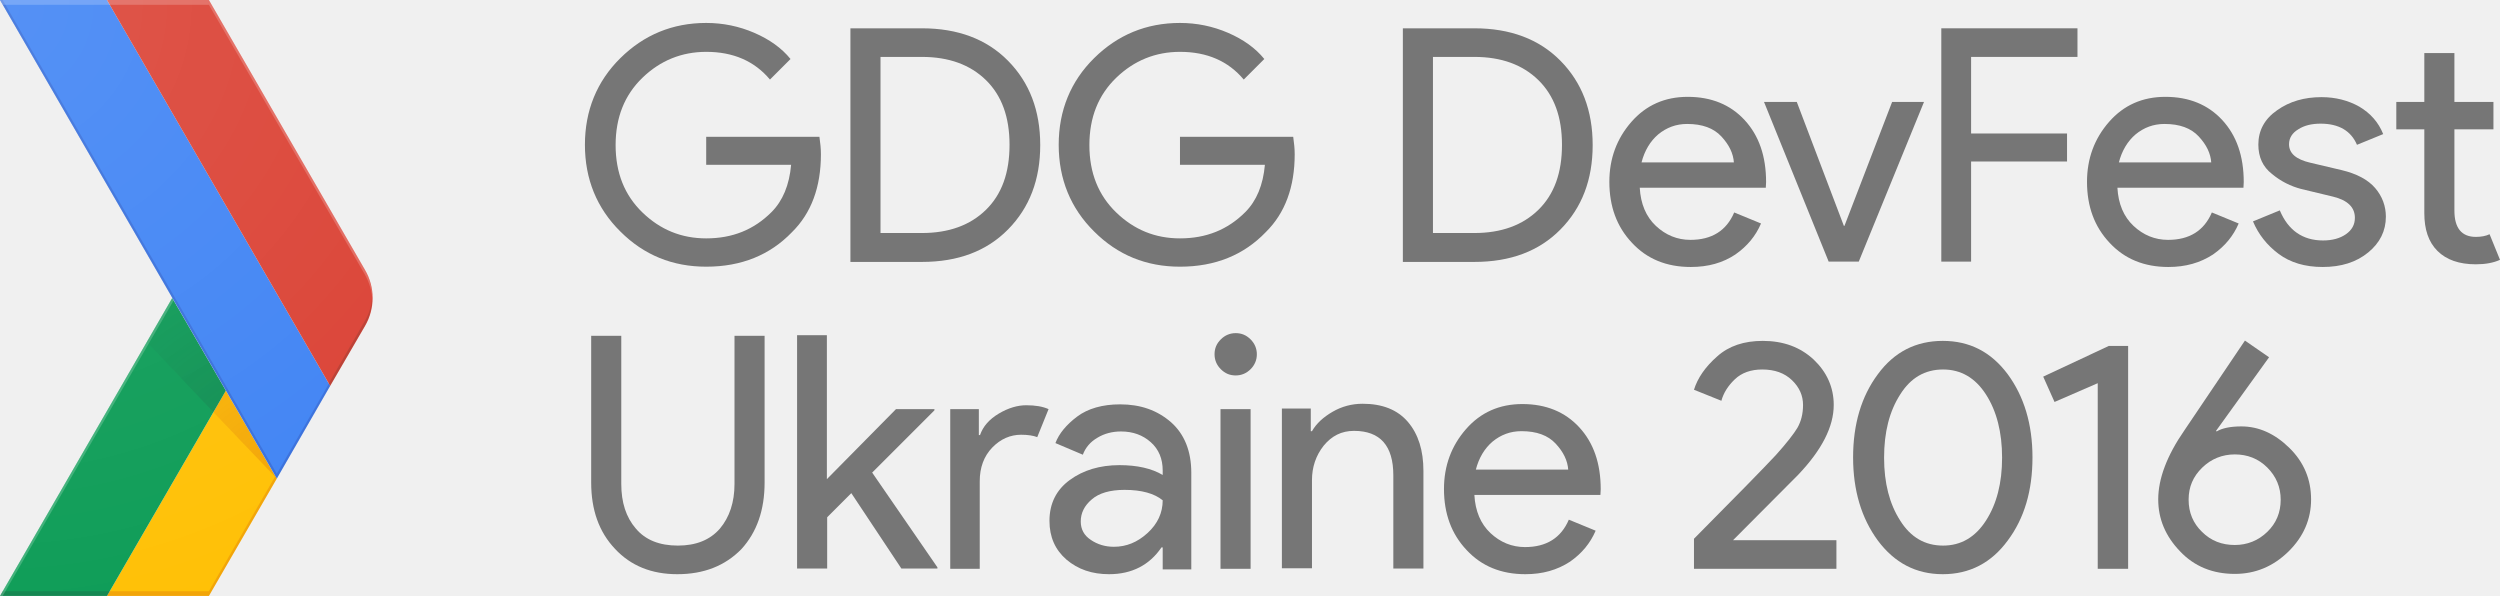
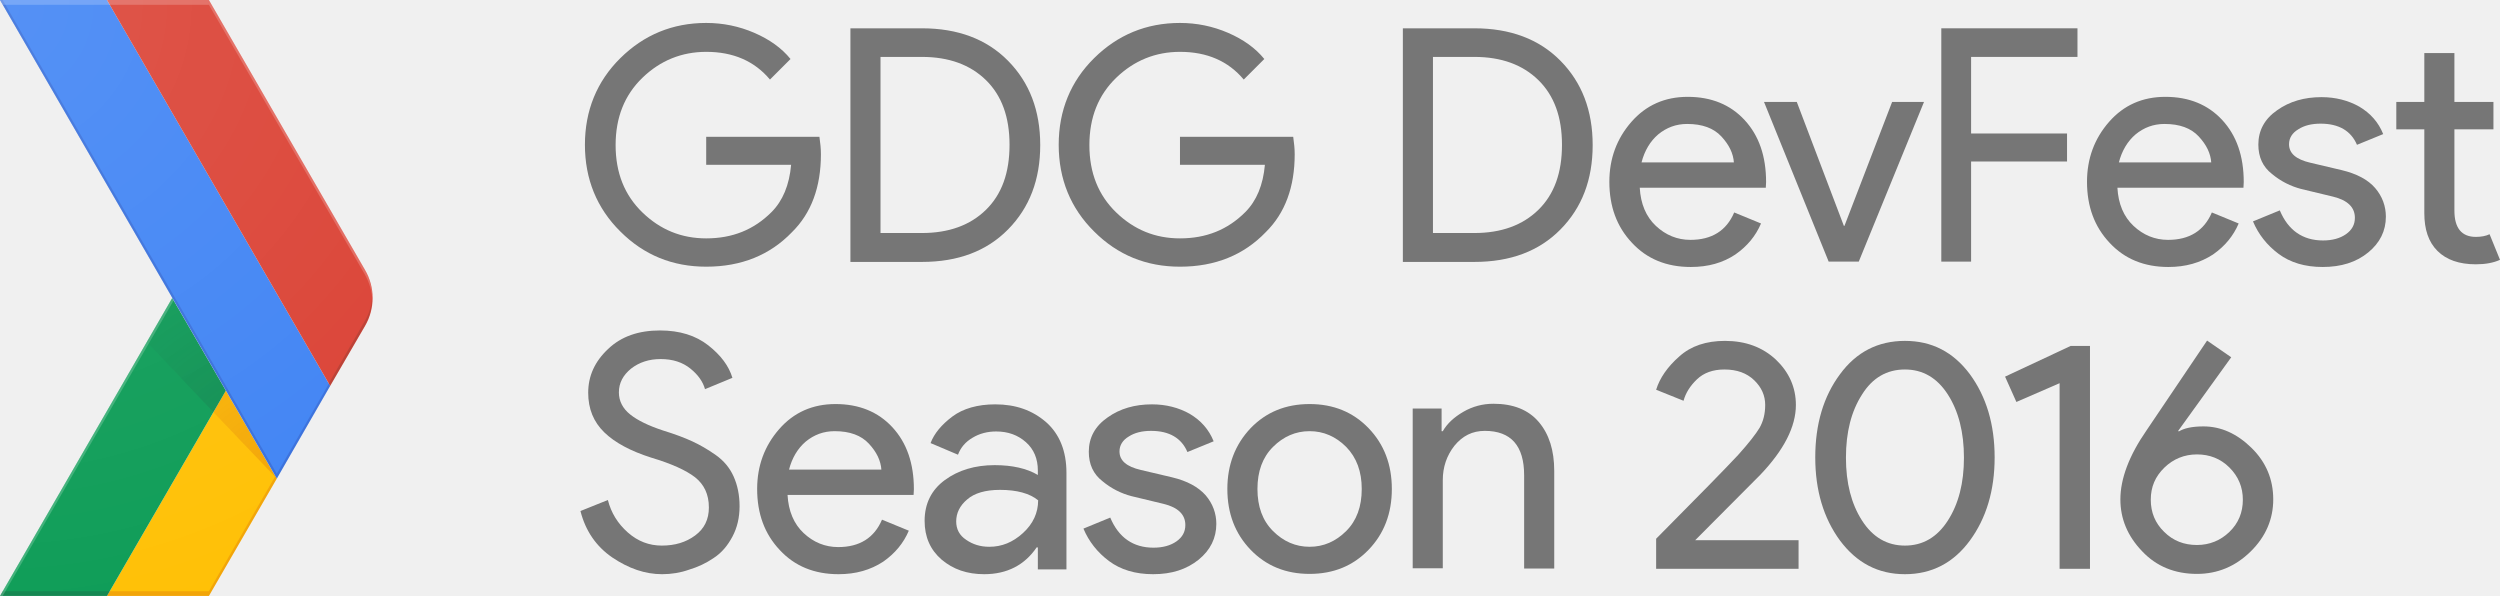
<svg xmlns="http://www.w3.org/2000/svg" id="Layer_4" viewBox="0 0 839 200">
-   <style>.st0{fill:none;} .st1{fill:#FFC107;} .st2{fill:#0F9D58;} .st3{opacity:0.2;fill:#BF360C;enable-background:new ;} .st4{opacity:0.2;fill:#263238;enable-background:new ;} .st5{opacity:0.2;fill:#FFFFFF;enable-background:new ;} .st6{fill:url(#XMLID_257_);} .st7{fill:url(#XMLID_258_);} .st8{fill:#4285F4;} .st9{fill:#DB4437;} .st10{opacity:0.2;fill:#1A237E;enable-background:new ;} .st11{opacity:0.2;fill:#3E2723;enable-background:new ;} .st12{fill:url(#XMLID_259_);} .st13{fill:#767676;}</style>
+   <style>.st0{fill:none;} .st1{fill:#FFC107;} .st2{fill:#0F9D58;} .st3{opacity:0.2;fill:#BF360C;enable-background:new ;} .st4{opacity:0.2;fill:#263238;enable-background:new ;} .st5{opacity:0.2;fill:#FFFFFF;enable-background:new ;} .st6{fill:url(#XMLID_126_);} .st7{fill:url(#XMLID_127_);} .st8{fill:#4285F4;} .st9{fill:#DB4437;} .st10{opacity:0.2;fill:#1A237E;enable-background:new ;} .st11{opacity:0.2;fill:#3E2723;enable-background:new ;} .st12{fill:url(#XMLID_128_);} .st13{fill:#767676;}</style>
  <g id="XMLID_60_">
    <g id="XMLID_61_">
      <g id="XMLID_62_">
        <path id="XMLID_106_" class="st0" d="M122.5 90.6L70.1 0H0l57.8 100L0 200h70.1l52.4-90.6c3.3-5.8 3.3-13 0-18.8z" />
        <path id="XMLID_105_" class="st1" d="M92.4 159.8l-16.6-28.7L35.9 200h34.2l22.8-39.4z" />
        <path id="XMLID_104_" class="st0" d="M122.5 90.6L70.1 0H0l57.8 100L0 200h70.1l52.4-90.6c3.3-5.8 3.3-13 0-18.8z" />
        <path id="XMLID_103_" class="st2" d="M57.8 100l18 31.1L35.9 200H0z" />
        <path id="XMLID_102_" class="st0" d="M122.5 90.6L70.1 0H0l57.8 100L0 200h70.1l52.4-90.6c3.3-5.8 3.3-13 0-18.8z" />
        <path id="XMLID_101_" class="st3" d="M70.1 198.4H36.8l-.9 1.6h34.2l22.8-39.4-.5-.8z" />
        <path id="XMLID_100_" class="st0" d="M122.5 90.6L70.1 0H0l57.8 100L0 200h70.1l52.4-90.6c3.3-5.8 3.3-13 0-18.8z" />
        <path id="XMLID_99_" class="st4" d="M.9 198.4L0 200h35.9l.9-1.6z" />
        <path id="XMLID_98_" class="st0" d="M122.5 90.6L70.1 0H0l57.8 100L0 200h70.1l52.4-90.6c3.3-5.8 3.3-13 0-18.8z" />
        <path id="XMLID_96_" class="st5" d="M0 200h.9l57.4-99.2-.5-.8z" />
        <path id="XMLID_94_" class="st0" d="M122.5 90.6L70.1 0H0l57.8 100L0 200h70.1l52.4-90.6c3.3-5.8 3.3-13 0-18.8z" />
-         <radialGradient id="XMLID_257_" cx="92.62" cy="2707.501" r="69.162" gradientTransform="matrix(1 0 0 -1 0 2867.46)" gradientUnits="userSpaceOnUse">
+         <radialGradient id="XMLID_126_" cx="92.62" cy="2707.501" r="69.162" gradientTransform="matrix(1 0 0 -1 0 2867.46)" gradientUnits="userSpaceOnUse">
          <stop offset="0" stop-color="#BF360C" stop-opacity=".2" />
          <stop offset="1" stop-color="#BF360C" stop-opacity=".02" />
        </radialGradient>
        <path id="XMLID_92_" class="st6" d="M92.9 160.6l-17.1-29.5-4.2 7.2z" />
        <path id="XMLID_90_" class="st0" d="M122.5 90.6L70.1 0H0l57.8 100L0 200h70.1l52.4-90.6c3.3-5.8 3.3-13 0-18.8z" />
-         <radialGradient id="XMLID_258_" cx="92.423" cy="2707.063" r="69.723" gradientTransform="matrix(1 0 0 -1 0 2867.46)" gradientUnits="userSpaceOnUse">
+         <radialGradient id="XMLID_127_" cx="92.423" cy="2707.063" r="69.723" gradientTransform="matrix(1 0 0 -1 0 2867.46)" gradientUnits="userSpaceOnUse">
          <stop offset="0" stop-color="#263238" stop-opacity=".2" />
          <stop offset="1" stop-color="#263238" stop-opacity=".02" />
        </radialGradient>
        <path id="XMLID_89_" class="st7" d="M71.6 138.3l4.2-7.2-18-31.1-8.5 14.8z" />
        <path id="XMLID_88_" class="st0" d="M122.5 90.6L70.1 0H0l57.8 100L0 200h70.1l52.4-90.6c3.3-5.8 3.3-13 0-18.8z" />
        <g id="XMLID_85_">
          <g id="XMLID_86_">
            <path id="XMLID_87_" class="st8" d="M35.9 0H0l92.9 160.6 17.9-31.1z" />
          </g>
        </g>
        <path id="XMLID_84_" class="st0" d="M122.5 90.6L70.1 0H0l57.8 100L0 200h70.1l52.4-90.6c3.3-5.8 3.3-13 0-18.8z" />
        <path id="XMLID_83_" class="st9" d="M122.5 109.4c3.4-5.8 3.4-13 0-18.8L70.1 0H35.9l74.9 129.5 11.7-20.1z" />
        <path id="XMLID_82_" class="st0" d="M122.5 90.6L70.1 0H0l57.8 100L0 200h70.1l52.4-90.6c3.3-5.8 3.3-13 0-18.8z" />
        <path id="XMLID_71_" class="st10" d="M110.8 129.5l-.4-.8L92.9 159 .9 0H0l92.9 160.6 17.9-31.1z" />
        <path id="XMLID_69_" class="st0" d="M122.5 90.6L70.1 0H0l57.8 100L0 200h70.1l52.4-90.6c3.3-5.8 3.3-13 0-18.8z" />
        <path id="XMLID_67_" class="st5" d="M70.1 1.6l52.4 90.6c1.5 2.7 2.3 5.6 2.5 8.6.1-3.5-.7-7-2.5-10.2L70.1 0H0l.9 1.6h69.2z" />
        <path id="XMLID_66_" class="st0" d="M122.5 90.6L70.1 0H0l57.8 100L0 200h70.1l52.4-90.6c3.3-5.8 3.3-13 0-18.8z" />
        <path id="XMLID_65_" class="st11" d="M110.8 129.5l11.6-20.1c1.8-3.1 2.6-6.7 2.5-10.2-.1 3-.9 5.9-2.5 8.6l-12.1 20.9.5.8z" />
        <path id="XMLID_64_" class="st0" d="M122.5 90.6L70.1 0H0l57.8 100L0 200h70.1l52.4-90.6c3.3-5.8 3.3-13 0-18.8z" />
-         <radialGradient id="XMLID_259_" cx="-1.562" cy="2865.898" r="209.922" gradientTransform="matrix(1 0 0 -1 0 2867.46)" gradientUnits="userSpaceOnUse">
+         <radialGradient id="XMLID_128_" cx="-1.563" cy="2865.898" r="209.922" gradientTransform="matrix(1 0 0 -1 0 2867.46)" gradientUnits="userSpaceOnUse">
          <stop offset="0" stop-color="#FFF" stop-opacity=".1" />
          <stop offset="1" stop-color="#FFF" stop-opacity="0" />
        </radialGradient>
        <path id="XMLID_63_" class="st12" d="M122.5 90.6L70.1 0H0l57.8 100L0 200h70.1l52.4-90.6c3.3-5.8 3.3-13 0-18.8z" />
      </g>
    </g>
  </g>
  <g id="XMLID_7_">
-     <path id="XMLID_116_" class="st13" d="M275.5 51.8c0 10.9-3.2 19.7-9.7 26.1-7.4 7.7-17 11.6-28.8 11.6-11.3 0-20.9-3.9-28.8-11.8-7.9-7.8-11.9-17.6-11.9-29.1s4-21.3 11.9-29.1c7.9-7.8 17.5-11.8 28.8-11.8 5.6 0 11 1.1 16.1 3.3 5.1 2.2 9.2 5.1 12.2 8.8l-6.9 6.9c-5.2-6.2-12.3-9.3-21.4-9.3-8.2 0-15.4 2.9-21.4 8.7-6 5.8-9 13.3-9 22.6s3 16.8 9 22.6c6 5.8 13.1 8.7 21.4 8.7 8.8 0 16-2.9 21.9-8.8 3.8-3.8 6-9.1 6.6-15.9H237v-9.4h38c.3 2.1.5 4 .5 5.9z" />
-     <path id="XMLID_118_" class="st13" d="M285.4 87.8V9.5h24c12 0 21.7 3.6 28.9 10.9 7.2 7.3 10.8 16.7 10.8 28.3s-3.6 21-10.8 28.3c-7.2 7.3-16.8 10.9-28.9 10.9h-24zm10.1-9.6h13.9c9 0 16.2-2.6 21.5-7.8 5.3-5.2 7.9-12.4 7.9-21.8 0-9.3-2.6-16.5-7.9-21.7-5.3-5.2-12.5-7.8-21.5-7.8h-13.9v59.1z" />
-     <path id="XMLID_121_" class="st13" d="M434.5 51.8c0 10.9-3.2 19.7-9.7 26.1-7.4 7.7-17 11.6-28.8 11.6-11.3 0-20.9-3.9-28.8-11.8-7.9-7.8-11.9-17.6-11.9-29.1s4-21.3 11.9-29.1c7.9-7.8 17.5-11.8 28.8-11.8 5.6 0 11 1.1 16.1 3.3 5.1 2.2 9.2 5.1 12.2 8.8l-6.9 6.9c-5.2-6.2-12.3-9.3-21.4-9.3-8.2 0-15.4 2.9-21.4 8.7-6 5.8-9 13.3-9 22.6s3 16.8 9 22.6c6 5.8 13.1 8.7 21.4 8.7 8.8 0 16-2.9 21.9-8.8 3.8-3.8 6-9.1 6.6-15.9H396v-9.4h38c.3 2.1.5 4 .5 5.9z" />
-     <path id="XMLID_123_" class="st13" d="M470.8 87.8V9.5h24c12 0 21.7 3.6 28.9 10.9 7.2 7.3 10.8 16.7 10.8 28.3s-3.6 21-10.8 28.3c-7.2 7.3-16.8 10.9-28.9 10.9h-24zm10.1-9.6h13.9c9 0 16.2-2.6 21.5-7.8 5.3-5.2 7.9-12.4 7.9-21.8 0-9.3-2.6-16.5-7.9-21.7-5.3-5.2-12.5-7.8-21.5-7.8h-13.9v59.1z" />
-     <path id="XMLID_126_" class="st13" d="M567.4 89.6c-8.1 0-14.7-2.7-19.7-8.1-5.1-5.4-7.6-12.2-7.6-20.5 0-7.8 2.5-14.5 7.4-20.1 4.9-5.6 11.2-8.4 18.9-8.4 7.9 0 14.3 2.6 19.1 7.8 4.8 5.2 7.2 12.1 7.2 20.8l-.1 1.9h-42.3c.3 5.4 2.1 9.7 5.4 12.8 3.3 3.1 7.2 4.7 11.6 4.7 7.2 0 12.1-3.1 14.7-9.2l9 3.7c-1.8 4.2-4.6 7.6-8.6 10.4-4.2 2.8-9.1 4.2-15 4.2zm14.5-35c-.2-3.1-1.6-6-4.2-8.8-2.6-2.8-6.4-4.2-11.5-4.2-3.7 0-6.9 1.2-9.7 3.5-2.7 2.3-4.6 5.5-5.6 9.4h31z" />
-     <path id="XMLID_129_" class="st13" d="M613.7 87.8L592 34.2h11l15.8 41.6h.2l16-41.6h10.7l-21.9 53.6h-10.1z" />
-     <path id="XMLID_131_" class="st13" d="M661.6 87.8h-10.1V9.5h45.7v9.6h-35.7v25.7h32.2v9.4h-32.2v33.6z" />
-     <path id="XMLID_133_" class="st13" d="M727.7 89.6c-8.1 0-14.7-2.7-19.7-8.1-5.1-5.4-7.6-12.2-7.6-20.5 0-7.8 2.5-14.5 7.4-20.1 4.9-5.6 11.2-8.4 18.9-8.4 7.9 0 14.3 2.6 19.1 7.8 4.8 5.2 7.2 12.1 7.2 20.8l-.1 1.9h-42.3c.3 5.4 2.1 9.7 5.4 12.8 3.3 3.1 7.2 4.7 11.6 4.7 7.2 0 12.1-3.1 14.7-9.2l9 3.7c-1.8 4.2-4.6 7.6-8.6 10.4-4.3 2.8-9.2 4.2-15 4.2zm14.4-35c-.2-3.1-1.6-6-4.2-8.8-2.6-2.8-6.4-4.2-11.5-4.2-3.7 0-6.9 1.2-9.7 3.5-2.7 2.3-4.6 5.5-5.6 9.4h31z" />
-     <path id="XMLID_136_" class="st13" d="M779.5 89.6c-6 0-10.9-1.5-14.8-4.4-3.9-2.9-6.8-6.6-8.6-10.9l9-3.7c2.8 6.7 7.7 10.1 14.5 10.1 3.1 0 5.7-.7 7.7-2.1 2-1.4 3-3.2 3-5.5 0-3.5-2.4-5.9-7.3-7.1l-10.8-2.6c-3.4-.9-6.7-2.5-9.7-5-3.1-2.4-4.6-5.7-4.6-9.9 0-4.7 2.1-8.6 6.3-11.5 4.2-3 9.2-4.4 14.9-4.4 4.7 0 9 1.1 12.7 3.2 3.7 2.2 6.4 5.2 8 9.2l-8.8 3.6c-2-4.7-6.1-7.1-12.2-7.1-3 0-5.5.6-7.5 1.9-2 1.2-3.1 2.9-3.1 5 0 3.1 2.4 5.1 7.1 6.2l10.6 2.5c5 1.2 8.8 3.2 11.2 6 2.4 2.8 3.6 6.1 3.6 9.6 0 4.8-2 8.8-5.9 12-4 3.3-9.1 4.9-15.3 4.9z" />
-     <path id="XMLID_138_" class="st13" d="M830.9 88.7c-5.6 0-9.9-1.5-12.9-4.5s-4.4-7.2-4.4-12.7V43.4h-9.4v-9.2h9.4V17.8h10.1v16.4h13.1v9.2h-13.1v27.3c0 5.8 2.4 8.8 7.2 8.8 1.8 0 3.4-.3 4.6-.9l3.5 8.6c-2.2 1-4.9 1.5-8.1 1.5z" />
-     <path id="XMLID_140_" class="st13" d="M227.3 192.7c-8.6 0-15.6-2.8-20.9-8.5-5.4-5.7-8-13.1-8-22.3v-49.2h10.1v49.7c0 6.2 1.6 11.2 4.9 15 3.2 3.8 7.9 5.7 14.1 5.7 6.1 0 10.8-1.9 14.1-5.7 3.2-3.8 4.9-8.8 4.9-15v-49.7h10.1v49.2c0 9.3-2.6 16.7-7.8 22.4-5.5 5.6-12.6 8.4-21.5 8.4z" />
-     <path id="XMLID_142_" class="st13" d="M277.5 112.6v48.2l23.2-23.5h12.9v.4l-20.9 20.9 21.9 31.8v.4h-12.1l-16.8-25.3-8.1 8.1v17.2h-10.1v-78.3h10z" />
-     <path id="XMLID_144_" class="st13" d="M329 190.9h-10.1v-53.6h9.6v8.7h.4c1-2.9 3.1-5.3 6.3-7.2 3.2-1.9 6.3-2.8 9.2-2.8 3 0 5.5.4 7.5 1.3l-3.8 9.4c-1.3-.5-3.1-.8-5.4-.8-3.6 0-6.9 1.4-9.7 4.3-2.8 2.9-4.2 6.7-4.2 11.3v29.4z" />
-     <path id="XMLID_146_" class="st13" d="M372.2 192.7c-5.7 0-10.4-1.6-14.3-4.9-3.8-3.3-5.7-7.6-5.7-13 0-5.8 2.3-10.4 6.8-13.7 4.5-3.3 10.1-5 16.7-5 5.9 0 10.8 1.1 14.5 3.3v-1.5c0-3.9-1.3-7.1-4-9.5-2.7-2.4-6-3.6-10-3.6-2.9 0-5.6.7-7.9 2.1-2.4 1.4-4 3.3-4.9 5.7l-9.2-3.9c1.2-3.2 3.7-6.2 7.3-8.9 3.6-2.7 8.5-4.1 14.4-4.1 6.9 0 12.5 2 17.1 6 4.5 4 6.8 9.7 6.8 17v32.4h-9.6v-7.4h-.4c-4 5.9-9.9 9-17.6 9zm1.6-9.2c4.2 0 7.9-1.5 11.3-4.6 3.4-3.1 5.1-6.8 5.1-11-2.8-2.3-7.1-3.5-12.8-3.5-4.9 0-8.6 1.1-11 3.2-2.5 2.1-3.7 4.6-3.7 7.4 0 2.6 1.1 4.7 3.4 6.2 2.2 1.5 4.8 2.3 7.7 2.3z" />
-     <path id="XMLID_157_" class="st13" d="M419.7 123.9c-1.4 1.4-3.1 2.1-5 2.1-2 0-3.6-.7-5-2.1-1.4-1.4-2.1-3.1-2.1-5 0-2 .7-3.6 2.1-5 1.4-1.4 3.1-2.1 5-2.1 2 0 3.6.7 5 2.1 1.4 1.4 2.1 3.1 2.1 5s-.7 3.6-2.1 5zm0 67h-10.1v-53.6h10.1v53.6z" />
-     <path id="XMLID_160_" class="st13" d="M439.9 137.3v7.4h.4c1.5-2.6 3.8-4.7 6.9-6.5 3.1-1.8 6.5-2.7 10.1-2.7 6.6 0 11.7 2 15.2 6.1s5.2 9.6 5.2 16.4v32.8h-10.1v-31.3c0-9.9-4.4-14.9-13.2-14.9-4.2 0-7.5 1.7-10.2 5-2.6 3.3-3.9 7.2-3.9 11.5v29.6h-10.1v-53.6h9.7z" />
-     <path id="XMLID_162_" class="st13" d="M511.9 192.7c-8.1 0-14.7-2.7-19.7-8.1-5.1-5.4-7.6-12.2-7.6-20.5 0-7.8 2.5-14.5 7.4-20.1 4.9-5.6 11.2-8.4 18.9-8.4 7.9 0 14.3 2.6 19.1 7.8 4.8 5.2 7.2 12.1 7.2 20.8l-.1 1.9h-42.3c.3 5.4 2.1 9.7 5.4 12.8 3.3 3.1 7.2 4.7 11.6 4.7 7.2 0 12.1-3.1 14.7-9.2l9 3.7c-1.8 4.2-4.6 7.6-8.6 10.4-4.3 2.8-9.2 4.2-15 4.2zm14.4-35c-.2-3.1-1.6-6-4.2-8.8-2.6-2.8-6.4-4.2-11.5-4.2-3.7 0-6.9 1.2-9.7 3.5-2.7 2.3-4.6 5.5-5.6 9.4h31z" />
-     <path id="XMLID_165_" class="st13" d="M616.2 190.9h-47.7v-10.1c14.3-14.4 23.4-23.7 27.5-28.1 3.6-4 6-7.1 7.2-9.1 1.2-2.1 1.9-4.6 1.9-7.7 0-3.1-1.2-5.9-3.7-8.3-2.5-2.4-5.8-3.6-10-3.6-3.8 0-6.9 1.1-9.2 3.3-2.3 2.2-3.8 4.6-4.5 7.2l-9.2-3.7c1.2-3.9 3.8-7.7 7.8-11.2 3.9-3.5 9-5.2 15.3-5.2 6.9 0 12.6 2.1 17.1 6.3 4.4 4.2 6.7 9.3 6.7 15.2 0 7.3-4 15.1-11.9 23.4l-21.9 22h34.7v9.6z" />
-     <path id="XMLID_167_" class="st13" d="M673.8 181.4c-5.5 7.5-12.8 11.3-21.8 11.3s-16.2-3.8-21.8-11.3c-5.5-7.5-8.3-16.8-8.3-27.9 0-11.2 2.8-20.5 8.3-27.9 5.5-7.5 12.8-11.2 21.8-11.2s16.2 3.7 21.8 11.2c5.5 7.5 8.3 16.8 8.3 27.9 0 11.1-2.7 20.4-8.3 27.9zm-21.7 1.7c6 0 10.8-2.8 14.4-8.4 3.6-5.6 5.4-12.6 5.4-21.1 0-8.5-1.8-15.6-5.4-21.2-3.6-5.6-8.4-8.4-14.4-8.4-6.1 0-10.9 2.8-14.4 8.4-3.6 5.6-5.4 12.6-5.4 21.2 0 8.5 1.8 15.5 5.4 21.1 3.5 5.6 8.3 8.4 14.4 8.4z" />
-     <path id="XMLID_170_" class="st13" d="M714.1 190.9H704v-62.3l-14.5 6.3-3.8-8.5 22-10.3h6.5v74.8z" />
-     <path id="XMLID_172_" class="st13" d="M752.2 143.1c5.8 0 11.2 2.4 16.1 7.2 4.9 4.8 7.3 10.6 7.3 17.3 0 6.6-2.5 12.5-7.6 17.5s-11.1 7.5-18 7.5c-7.4 0-13.6-2.5-18.4-7.6-4.9-5.1-7.3-10.9-7.3-17.4 0-6.9 2.9-14.7 8.8-23.2l20.3-30.1 8.1 5.6-17.8 24.7.2.2c1.8-1.1 4.6-1.7 8.3-1.7zm-2.2 39.8c4.2 0 7.9-1.5 10.9-4.4 3-2.9 4.5-6.5 4.5-10.8 0-4.2-1.5-7.8-4.5-10.8-3-3-6.7-4.4-10.9-4.4s-7.9 1.5-10.9 4.4c-3.1 3-4.6 6.5-4.6 10.8 0 4.3 1.5 7.9 4.5 10.8 3 3 6.7 4.4 11 4.4z" />
+     <path id="XMLID_2_" class="st13" d="M275.5 51.8c0 10.9-3.2 19.7-9.7 26.1-7.4 7.7-17 11.6-28.8 11.6-11.3 0-20.9-3.9-28.8-11.8-7.9-7.8-11.9-17.6-11.9-29.1s4-21.3 11.9-29.1c7.9-7.8 17.5-11.8 28.8-11.8 5.6 0 11 1.1 16.1 3.3 5.1 2.2 9.2 5.1 12.2 8.8l-6.9 6.9c-5.2-6.2-12.3-9.3-21.4-9.3-8.2 0-15.4 2.9-21.4 8.7-6 5.8-9 13.3-9 22.6s3 16.8 9 22.6c6 5.8 13.1 8.7 21.4 8.7 8.8 0 16-2.9 21.9-8.8 3.8-3.8 6-9.1 6.6-15.9H237v-9.4h38c.3 2.1.5 4 .5 5.9z" />
+     <path id="XMLID_4_" class="st13" d="M285.4 87.8V9.5h24c12 0 21.7 3.6 28.9 10.9 7.2 7.3 10.8 16.7 10.8 28.3s-3.6 21-10.8 28.3c-7.2 7.3-16.8 10.9-28.9 10.9h-24zm10.1-9.6h13.9c9 0 16.2-2.6 21.5-7.8 5.3-5.2 7.9-12.4 7.9-21.8 0-9.3-2.6-16.5-7.9-21.7-5.3-5.2-12.5-7.8-21.5-7.8h-13.9v59.1z" />
+     <path id="XMLID_8_" class="st13" d="M434.5 51.8c0 10.9-3.2 19.7-9.7 26.1-7.4 7.7-17 11.6-28.8 11.6-11.3 0-20.9-3.9-28.8-11.8-7.9-7.8-11.9-17.6-11.9-29.1s4-21.3 11.9-29.1c7.9-7.8 17.5-11.8 28.8-11.8 5.6 0 11 1.1 16.1 3.3 5.1 2.2 9.2 5.1 12.2 8.8l-6.9 6.9c-5.2-6.2-12.3-9.3-21.4-9.3-8.2 0-15.4 2.9-21.4 8.7-6 5.8-9 13.3-9 22.6s3 16.8 9 22.6c6 5.8 13.1 8.7 21.4 8.7 8.8 0 16-2.9 21.9-8.8 3.8-3.8 6-9.1 6.6-15.9H396v-9.4h38c.3 2.1.5 4 .5 5.9z" />
+     <path id="XMLID_10_" class="st13" d="M470.8 87.8V9.5h24c12 0 21.7 3.6 28.9 10.9 7.2 7.3 10.8 16.7 10.8 28.3s-3.6 21-10.8 28.3c-7.2 7.3-16.8 10.9-28.9 10.9h-24zm10.1-9.6h13.9c9 0 16.2-2.6 21.5-7.8 5.3-5.2 7.9-12.4 7.9-21.8 0-9.3-2.6-16.5-7.9-21.7-5.3-5.2-12.5-7.8-21.5-7.8h-13.9v59.1z" />
+     <path id="XMLID_13_" class="st13" d="M567.4 89.6c-8.1 0-14.7-2.7-19.7-8.1-5.1-5.4-7.6-12.2-7.6-20.5 0-7.8 2.5-14.5 7.4-20.1 4.9-5.6 11.2-8.4 18.9-8.4 7.9 0 14.3 2.6 19.1 7.8 4.8 5.2 7.2 12.1 7.2 20.8l-.1 1.9h-42.3c.3 5.4 2.1 9.7 5.4 12.8 3.3 3.1 7.2 4.7 11.6 4.7 7.2 0 12.1-3.1 14.7-9.2l9 3.7c-1.8 4.2-4.6 7.6-8.6 10.4-4.2 2.8-9.1 4.2-15 4.2zm14.5-35c-.2-3.1-1.6-6-4.2-8.8-2.6-2.8-6.4-4.2-11.5-4.2-3.7 0-6.9 1.2-9.7 3.5-2.7 2.3-4.6 5.5-5.6 9.4h31z" />
+     <path id="XMLID_16_" class="st13" d="M613.7 87.8L592 34.2h11l15.8 41.6h.2l16-41.6h10.7l-21.9 53.6h-10.1z" />
+     <path id="XMLID_18_" class="st13" d="M661.6 87.8h-10.1V9.5h45.7v9.6h-35.7v25.7h32.2v9.4h-32.2v33.6z" />
+     <path id="XMLID_20_" class="st13" d="M727.7 89.6c-8.1 0-14.7-2.7-19.7-8.1-5.1-5.4-7.6-12.2-7.6-20.5 0-7.8 2.5-14.5 7.4-20.1 4.9-5.6 11.2-8.4 18.9-8.4 7.9 0 14.3 2.6 19.1 7.8 4.8 5.2 7.2 12.1 7.2 20.8l-.1 1.9h-42.3c.3 5.4 2.1 9.7 5.4 12.8 3.3 3.1 7.2 4.7 11.6 4.7 7.2 0 12.1-3.1 14.7-9.2l9 3.7c-1.8 4.2-4.6 7.6-8.6 10.4-4.3 2.8-9.2 4.2-15 4.2zm14.4-35c-.2-3.1-1.6-6-4.2-8.8-2.6-2.8-6.4-4.2-11.5-4.2-3.7 0-6.9 1.2-9.7 3.5-2.7 2.3-4.6 5.5-5.6 9.4h31z" />
+     <path id="XMLID_27_" class="st13" d="M779.5 89.6c-6 0-10.9-1.5-14.8-4.4-3.9-2.9-6.8-6.6-8.6-10.9l9-3.7c2.8 6.7 7.7 10.1 14.5 10.1 3.1 0 5.7-.7 7.7-2.1 2-1.4 3-3.2 3-5.5 0-3.5-2.4-5.9-7.3-7.1l-10.8-2.6c-3.4-.9-6.7-2.5-9.7-5-3.1-2.4-4.6-5.7-4.6-9.9 0-4.7 2.1-8.6 6.3-11.5 4.2-3 9.2-4.4 14.9-4.4 4.7 0 9 1.1 12.7 3.2 3.7 2.2 6.4 5.2 8 9.2l-8.8 3.6c-2-4.7-6.1-7.1-12.2-7.1-3 0-5.5.6-7.5 1.9-2 1.2-3.1 2.9-3.1 5 0 3.1 2.4 5.1 7.1 6.2l10.6 2.5c5 1.2 8.8 3.2 11.2 6 2.4 2.8 3.6 6.1 3.6 9.6 0 4.8-2 8.8-5.9 12-4 3.3-9.1 4.9-15.3 4.9z" />
+     <path id="XMLID_29_" class="st13" d="M830.9 88.7c-5.6 0-9.9-1.5-12.9-4.5s-4.4-7.2-4.4-12.7V43.4h-9.4v-9.2h9.4V17.8h10.1v16.4h13.1v9.2h-13.1v27.3c0 5.8 2.4 8.8 7.2 8.8 1.8 0 3.4-.3 4.6-.9l3.5 8.6c-2.2 1-4.9 1.5-8.1 1.5z" />
+     <path id="XMLID_31_" class="st13" d="M222.2 192.7c-5.7 0-11.2-1.9-16.7-5.6-5.4-3.7-9-8.9-10.7-15.6l9.2-3.7c1.1 4.3 3.3 7.9 6.7 10.9 3.4 3 7.2 4.4 11.4 4.4 4.4 0 8.1-1.1 11.2-3.4 3.1-2.3 4.6-5.4 4.6-9.4 0-4.4-1.6-7.7-4.6-10.1-3.1-2.4-8-4.6-14.7-6.6-6.9-2.2-12.2-5-15.8-8.5-3.6-3.5-5.4-7.9-5.4-13.3 0-5.6 2.2-10.5 6.7-14.7 4.4-4.2 10.2-6.2 17.4-6.2 6.6 0 12 1.7 16.2 5 4.2 3.3 6.9 6.9 8.1 10.9l-9.2 3.8c-.7-2.5-2.3-4.8-4.9-6.9-2.6-2.1-5.9-3.2-10-3.2-3.9 0-7.2 1.1-9.9 3.2-2.7 2.2-4.1 4.8-4.1 8 0 2.9 1.3 5.4 3.8 7.4s6.2 3.8 11.1 5.4c3.9 1.2 7.1 2.4 9.7 3.6 2.6 1.2 5.2 2.7 7.9 4.6 2.7 1.9 4.7 4.3 6 7.2 1.3 2.9 2 6.2 2 10s-.8 7.2-2.4 10.2c-1.6 3-3.6 5.4-6.2 7.1-2.6 1.8-5.4 3.1-8.4 4-2.8 1-5.9 1.5-9 1.5z" />
+     <path id="XMLID_33_" class="st13" d="M281.4 192.7c-8.1 0-14.7-2.7-19.7-8.1-5.1-5.4-7.6-12.2-7.6-20.5 0-7.8 2.5-14.5 7.4-20.1 4.9-5.6 11.2-8.4 18.9-8.4 7.9 0 14.3 2.6 19.1 7.8 4.8 5.2 7.2 12.1 7.2 20.8l-.1 1.9h-42.3c.3 5.4 2.1 9.7 5.4 12.8 3.3 3.1 7.2 4.7 11.6 4.7 7.2 0 12.1-3.1 14.7-9.2l9 3.7c-1.8 4.2-4.6 7.6-8.6 10.4-4.3 2.8-9.2 4.2-15 4.2zm14.4-35c-.2-3.1-1.6-6-4.2-8.8-2.6-2.8-6.4-4.2-11.5-4.2-3.7 0-6.9 1.2-9.7 3.5-2.7 2.3-4.6 5.5-5.6 9.4h31z" />
+     <path id="XMLID_36_" class="st13" d="M330.3 192.7c-5.7 0-10.4-1.6-14.3-4.9-3.8-3.3-5.7-7.6-5.7-13 0-5.8 2.3-10.4 6.8-13.7 4.5-3.3 10.1-5 16.7-5 5.9 0 10.8 1.1 14.5 3.3v-1.5c0-3.9-1.3-7.1-4-9.5-2.7-2.4-6-3.6-10-3.6-2.9 0-5.6.7-7.9 2.1-2.4 1.4-4 3.3-4.9 5.7l-9.2-3.9c1.2-3.2 3.7-6.2 7.3-8.9 3.6-2.7 8.5-4.1 14.4-4.1 6.9 0 12.5 2 17.1 6 4.5 4 6.8 9.7 6.8 17v32.4h-9.6v-7.4h-.4c-4 5.9-9.9 9-17.6 9zm1.7-9.2c4.2 0 7.9-1.5 11.3-4.6 3.4-3.1 5.1-6.8 5.1-11-2.8-2.3-7.1-3.5-12.8-3.5-4.9 0-8.6 1.1-11 3.2-2.5 2.1-3.7 4.6-3.7 7.4 0 2.6 1.1 4.7 3.4 6.2 2.2 1.5 4.7 2.3 7.7 2.3z" />
+     <path id="XMLID_39_" class="st13" d="M387 192.7c-6 0-10.9-1.5-14.8-4.4-3.9-2.9-6.8-6.6-8.6-10.9l9-3.7c2.8 6.7 7.7 10.1 14.5 10.1 3.1 0 5.7-.7 7.7-2.1 2-1.4 3-3.2 3-5.5 0-3.5-2.4-5.9-7.3-7.1l-10.8-2.6c-3.4-.9-6.7-2.5-9.7-5-3.1-2.4-4.6-5.7-4.6-9.9 0-4.7 2.1-8.6 6.3-11.5 4.2-3 9.2-4.4 14.9-4.4 4.7 0 9 1.1 12.7 3.2 3.7 2.2 6.4 5.2 8 9.2l-8.8 3.6c-2-4.7-6.1-7.1-12.2-7.1-3 0-5.5.6-7.5 1.9-2 1.2-3.1 2.9-3.1 5 0 3.1 2.4 5.1 7.1 6.2l10.6 2.5c5 1.2 8.7 3.2 11.2 6 2.4 2.8 3.6 6.1 3.6 9.6 0 4.8-2 8.8-5.9 12-4.1 3.3-9.1 4.9-15.3 4.9z" />
+     <path id="XMLID_41_" class="st13" d="M419.7 143.7c5.2-5.4 11.8-8.1 19.8-8.1s14.6 2.7 19.8 8.1c5.2 5.4 7.8 12.2 7.8 20.4s-2.6 15-7.8 20.4c-5.2 5.4-11.8 8.1-19.8 8.1s-14.6-2.7-19.8-8.1c-5.2-5.4-7.8-12.2-7.8-20.4 0-8.1 2.6-14.9 7.8-20.4zm7.5 34.5c3.5 3.5 7.6 5.3 12.3 5.3 4.7 0 8.8-1.8 12.3-5.3s5.2-8.2 5.2-14.1c0-5.8-1.7-10.5-5.2-14.1-3.5-3.5-7.6-5.3-12.3-5.3-4.7 0-8.8 1.8-12.3 5.3s-5.2 8.2-5.2 14.1 1.7 10.6 5.2 14.1z" />
+     <path id="XMLID_44_" class="st13" d="M483.8 137.3v7.4h.4c1.5-2.6 3.8-4.7 6.9-6.5 3.1-1.8 6.5-2.7 10.1-2.7 6.6 0 11.7 2 15.2 6.1s5.2 9.6 5.2 16.4v32.8h-10.1v-31.3c0-9.9-4.4-14.9-13.2-14.9-4.2 0-7.5 1.7-10.2 5-2.6 3.3-3.9 7.2-3.9 11.5v29.6h-10.1v-53.6h9.7z" />
+     <path id="XMLID_46_" class="st13" d="M603.5 190.9h-47.7v-10.1c14.3-14.4 23.4-23.7 27.5-28.1 3.6-4 6-7.1 7.2-9.1 1.2-2.1 1.9-4.6 1.9-7.7 0-3.1-1.2-5.9-3.7-8.3-2.5-2.4-5.8-3.6-10-3.6-3.8 0-6.9 1.1-9.2 3.3-2.3 2.2-3.8 4.6-4.5 7.2l-9.2-3.7c1.2-3.9 3.8-7.7 7.8-11.2 3.9-3.5 9-5.2 15.3-5.2 6.9 0 12.6 2.1 17.1 6.3 4.4 4.2 6.7 9.3 6.7 15.2 0 7.3-4 15.1-11.9 23.4l-21.9 22h34.7v9.6z" />
+     <path id="XMLID_48_" class="st13" d="M661.1 181.4c-5.5 7.5-12.8 11.3-21.8 11.3s-16.2-3.8-21.8-11.3c-5.5-7.5-8.3-16.8-8.3-27.9 0-11.2 2.8-20.5 8.3-27.9 5.5-7.5 12.8-11.2 21.8-11.2s16.2 3.7 21.8 11.2c5.5 7.5 8.3 16.8 8.3 27.9 0 11.1-2.8 20.4-8.3 27.9zm-21.8 1.7c6 0 10.8-2.8 14.4-8.4 3.6-5.6 5.4-12.6 5.4-21.1 0-8.5-1.8-15.6-5.4-21.2-3.6-5.6-8.4-8.4-14.4-8.4-6.1 0-10.9 2.8-14.4 8.4-3.6 5.6-5.4 12.6-5.4 21.2 0 8.5 1.8 15.5 5.4 21.1 3.6 5.6 8.4 8.4 14.4 8.4z" />
+     <path id="XMLID_51_" class="st13" d="M701.3 190.9h-10.1v-62.3l-14.5 6.3-3.8-8.5 22-10.3h6.5v74.8z" />
+     <path id="XMLID_53_" class="st13" d="M739.5 143.1c5.8 0 11.2 2.4 16.1 7.2 4.9 4.8 7.3 10.6 7.3 17.3 0 6.6-2.5 12.5-7.6 17.5s-11.1 7.5-18 7.5c-7.4 0-13.6-2.5-18.4-7.6-4.9-5.1-7.3-10.9-7.3-17.4 0-6.9 2.9-14.7 8.8-23.2l20.3-30.1 8.1 5.6-17.8 24.7.2.2c1.8-1.1 4.5-1.7 8.3-1.7zm-2.2 39.8c4.2 0 7.9-1.5 10.9-4.4 3-2.9 4.5-6.5 4.5-10.8 0-4.2-1.5-7.8-4.5-10.8-3-3-6.7-4.4-10.9-4.4s-7.9 1.5-10.9 4.4c-3.1 3-4.6 6.5-4.6 10.8 0 4.3 1.5 7.9 4.5 10.8 3 3 6.7 4.4 11 4.4z" />
  </g>
</svg>
